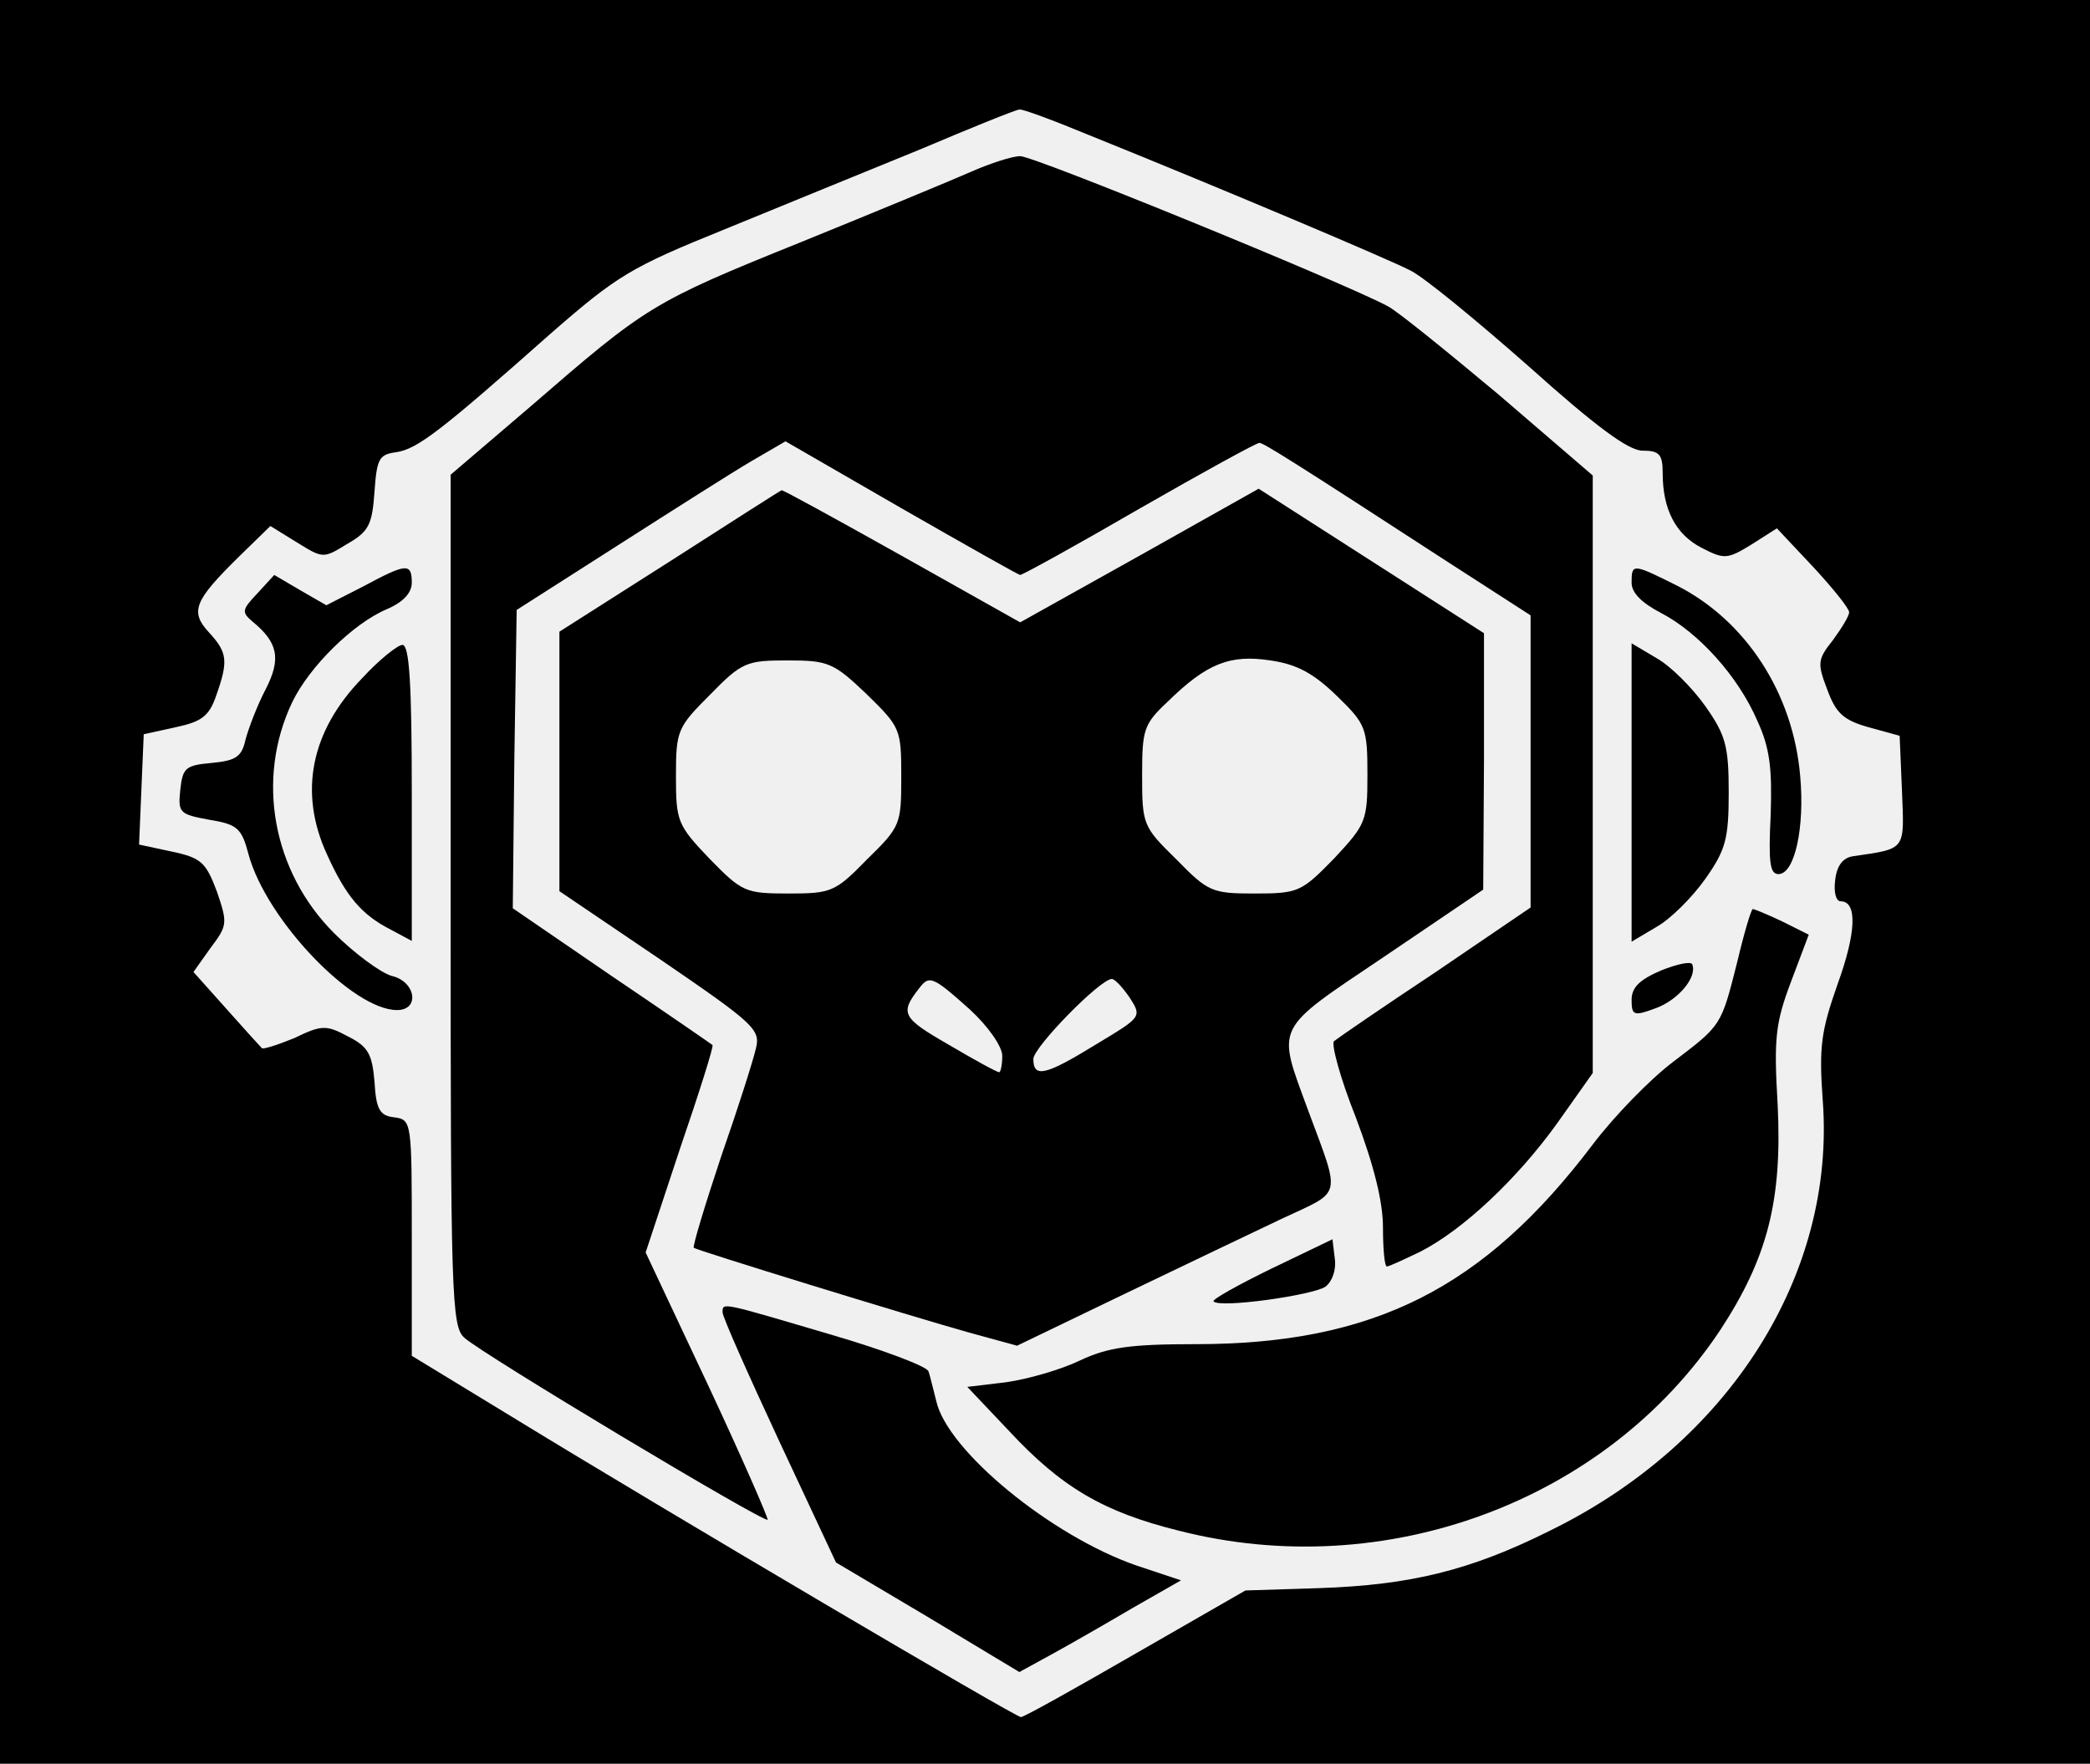
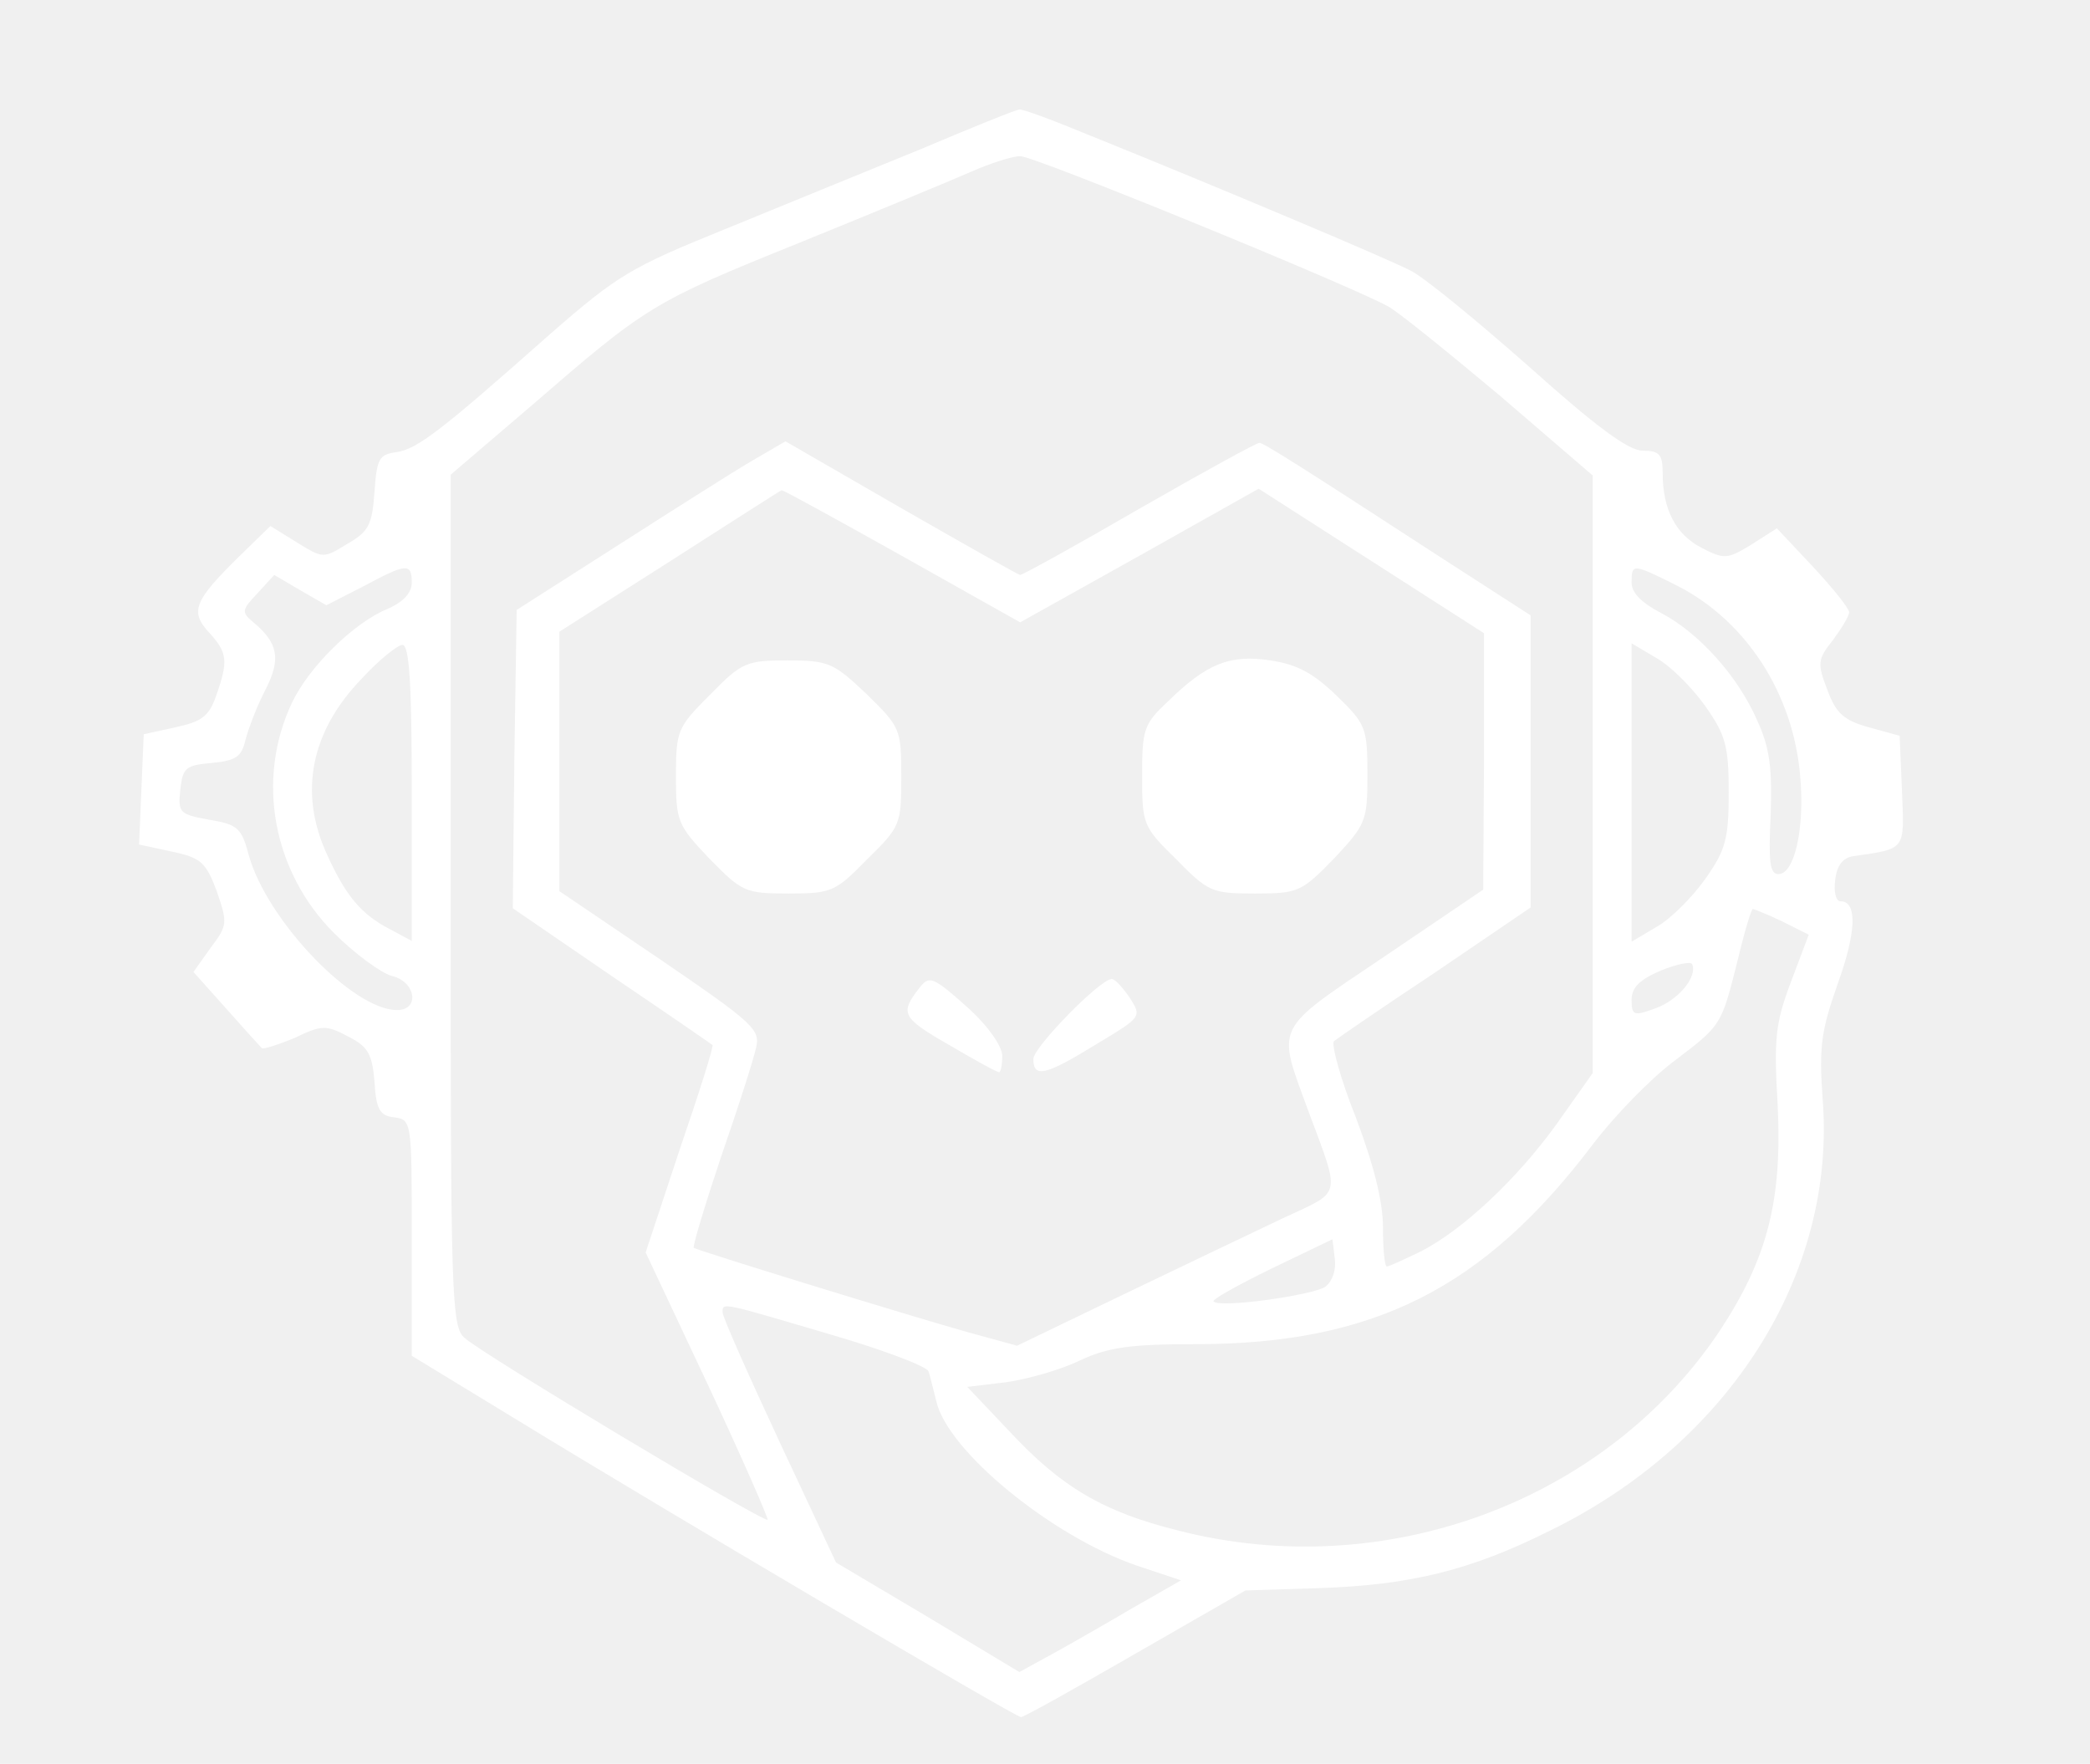
- <svg xmlns="http://www.w3.org/2000/svg" version="1.0" width="269pt" height="227pt" viewBox="0 0 269 227" preserveAspectRatio="xMidYMid meet">
-   <g transform="translate(0,227) scale(0.1,-0.1)" fill="#000000" stroke="none">
-     <path d="M0 1135 l0 -1135 1345 0 1345 0 0 1135 0 1135 -1345 0 -1345 0 0 -1135z m1402 961 c171 -69 384 -159 413 -174 17 -8 85 -64 152 -123 87 -78 129 -109 147 -109 22 0 26 -5 26 -29 0 -47 17 -79 50 -96 29 -15 33 -15 64 4 l33 21 47 -50 c25 -27 46 -53 46 -58 0 -5 -10 -21 -21 -36 -20 -25 -20 -30 -7 -64 11 -30 21 -39 53 -48 l40 -11 3 -71 c3 -77 6 -74 -63 -84 -13 -2 -21 -12 -23 -31 -2 -15 1 -27 7 -27 22 0 20 -41 -4 -107 -21 -60 -24 -80 -19 -149 17 -224 -120 -441 -351 -554 -102 -51 -179 -70 -297 -74 l-95 -3 -141 -81 c-78 -45 -144 -82 -148 -82 -7 0 -455 264 -651 384 l-133 81 0 152 c0 150 0 152 -23 155 -18 2 -23 10 -25 46 -3 35 -8 45 -34 58 -28 15 -34 15 -69 -2 -22 -9 -41 -15 -42 -13 -2 2 -23 25 -46 51 l-42 47 22 31 c22 29 22 32 8 73 -14 37 -20 43 -58 51 l-42 9 3 71 3 71 41 9 c33 7 43 14 52 40 16 45 15 56 -9 82 -25 27 -19 41 39 98 l40 39 34 -21 c34 -21 34 -21 65 -2 28 16 32 25 35 67 3 43 6 48 28 51 27 4 57 27 198 152 87 76 104 86 225 135 73 30 186 76 252 103 66 28 123 51 127 51 4 1 44 -14 90 -33z" />
-     <path d="M1250 2049 c-25 -11 -124 -52 -220 -91 -191 -77 -198 -82 -347 -211 l-103 -88 0 -548 c0 -509 1 -549 18 -563 23 -21 385 -238 390 -234 1 2 -33 80 -77 174 l-80 170 44 133 c25 73 44 133 42 134 -1 1 -59 41 -130 89 l-127 87 2 192 3 192 130 83 c72 46 149 95 173 109 l43 25 149 -86 c82 -47 151 -86 153 -86 3 0 72 38 153 85 82 47 151 85 155 85 5 0 42 -23 242 -153 l107 -69 0 -188 0 -188 -122 -83 c-68 -45 -126 -85 -131 -89 -4 -3 8 -48 28 -98 23 -61 35 -108 35 -142 0 -27 2 -50 5 -50 3 0 22 9 43 19 55 28 125 94 176 165 l46 65 0 384 0 385 -121 104 c-67 56 -131 108 -143 114 -56 30 -457 194 -473 193 -10 0 -38 -9 -63 -20z" />
-     <path d="M863 1548 l-143 -91 0 -167 0 -167 130 -88 c120 -82 129 -90 123 -114 -3 -14 -23 -77 -45 -140 -21 -63 -37 -116 -35 -117 3 -3 279 -88 354 -109 l62 -17 137 66 c75 36 167 80 205 98 77 36 75 25 33 138 -41 112 -46 102 98 199 l127 86 1 165 0 165 -145 93 -145 93 -153 -86 -154 -86 -153 86 c-84 47 -153 85 -154 84 -1 0 -65 -41 -143 -91z m858 -174 c37 -36 39 -41 39 -101 0 -60 -2 -64 -43 -108 -42 -43 -46 -45 -102 -45 -55 0 -60 2 -101 44 -43 42 -44 45 -44 108 0 59 2 66 33 95 50 49 80 61 132 53 35 -5 56 -17 86 -46z m-606 3 c44 -43 45 -45 45 -107 0 -61 -1 -64 -44 -106 -41 -42 -46 -44 -101 -44 -56 0 -60 2 -102 45 -41 43 -43 48 -43 106 0 59 2 63 44 105 41 42 47 44 100 44 52 0 59 -3 101 -43z m133 -406 c24 -22 42 -48 42 -60 0 -11 -2 -21 -4 -21 -3 0 -32 16 -66 36 -59 34 -62 40 -37 72 13 17 17 16 65 -27z m206 15 c16 -25 15 -25 -43 -60 -65 -40 -81 -44 -81 -19 0 15 86 103 101 103 4 0 14 -11 23 -24z" />
-     <path d="M467 1515 l-47 -24 -33 19 -34 20 -22 -24 c-20 -21 -20 -24 -6 -36 33 -27 37 -48 17 -87 -11 -21 -22 -50 -26 -65 -5 -22 -12 -27 -44 -30 -33 -3 -37 -6 -40 -35 -3 -29 -1 -31 37 -38 37 -6 42 -11 51 -45 23 -84 134 -200 191 -200 30 0 24 37 -7 44 -14 4 -48 29 -74 55 -79 79 -101 198 -54 297 22 46 79 102 122 120 21 9 32 21 32 34 0 26 -7 25 -63 -5z" />
-     <path d="M2100 1520 c0 -13 13 -26 38 -39 48 -25 99 -81 124 -139 16 -35 19 -61 17 -121 -3 -61 -1 -76 10 -76 21 0 34 60 28 126 -9 107 -70 200 -158 245 -58 29 -59 29 -59 4z" />
-     <path d="M466 1397 c-66 -68 -82 -147 -45 -227 24 -53 44 -77 81 -96 l28 -15 0 191 c0 138 -3 190 -12 190 -6 0 -30 -19 -52 -43z" />
-     <path d="M2100 1250 l0 -192 32 19 c18 10 46 38 63 62 26 37 30 51 30 111 0 60 -4 74 -30 111 -17 24 -45 52 -63 62 l-32 19 0 -192z" />
-     <path d="M2236 1032 c-21 -83 -20 -81 -83 -129 -29 -22 -75 -69 -103 -106 -140 -185 -282 -257 -511 -257 -84 0 -113 -4 -149 -21 -25 -12 -67 -24 -95 -28 l-50 -6 54 -57 c67 -72 121 -104 218 -128 265 -68 550 37 697 258 61 93 80 167 74 290 -5 85 -3 105 17 158 l23 61 -34 17 c-19 9 -36 16 -38 16 -2 0 -11 -30 -20 -68z" />
-     <path d="M2138 1021 c-28 -12 -38 -22 -38 -38 0 -20 3 -21 30 -11 29 10 55 40 48 57 -2 4 -20 0 -40 -8z" />
-     <path d="M1636 637 c-43 -21 -77 -40 -74 -42 8 -9 128 8 144 19 9 7 14 22 12 36 l-3 25 -79 -38z" />
-     <path d="M930 581 c0 -6 33 -80 73 -166 l73 -156 118 -70 118 -71 42 23 c22 12 69 39 103 59 l63 36 -57 19 c-110 38 -244 148 -258 212 -4 15 -8 33 -10 38 -1 6 -59 28 -128 48 -139 41 -137 41 -137 28z" />
-   </g>
+ <svg xmlns="http://www.w3.org/2000/svg" viewBox="0 0 2690 2270" role="img" aria-label="Logo Monkeytools">
+   <defs>
+     <mask id="outline" maskUnits="userSpaceOnUse" x="0" y="0" width="2690" height="2270">
+       <rect width="2690" height="2270" fill="white" />
+       <g transform="translate(0,2270) scale(1,-1)" fill="black">
+         <path d="M0 1135 l0 -1135 1345 0 1345 0 0 1135 0 1135 -1345 0 -1345 0 0 -1135z m1402 961 c171 -69 384 -159 413 -174 17 -8 85 -64 152 -123 87 -78 129 -109 147 -109 22 0 26 -5 26 -29 0 -47 17 -79 50 -96 29 -15 33 -15 64 4 l33 21 47 -50 c25 -27 46 -53 46 -58 0 -5 -10 -21 -21 -36 -20 -25 -20 -30 -7 -64 11 -30 21 -39 53 -48 l40 -11 3 -71 c3 -77 6 -74 -63 -84 -13 -2 -21 -12 -23 -31 -2 -15 1 -27 7 -27 22 0 20 -41 -4 -107 -21 -60 -24 -80 -19 -149 17 -224 -120 -441 -351 -554 -102 -51 -179 -70 -297 -74 l-95 -3 -141 -81 c-78 -45 -144 -82 -148 -82 -7 0 -455 264 -651 384 l-133 81 0 152 c0 150 0 152 -23 155 -18 2 -23 10 -25 46 -3 35 -8 45 -34 58 -28 15 -34 15 -69 -2 -22 -9 -41 -15 -42 -13 -2 2 -23 25 -46 51 l-42 47 22 31 c22 29 22 32 8 73 -14 37 -20 43 -58 51 l-42 9 3 71 3 71 41 9 c33 7 43 14 52 40 16 45 15 56 -9 82 -25 27 -19 41 39 98 l40 39 34 -21 c34 -21 34 -21 65 -2 28 16 32 25 35 67 3 43 6 48 28 51 27 4 57 27 198 152 87 76 104 86 225 135 73 30 186 76 252 103 66 28 123 51 127 51 4 1 44 -14 90 -33z" />
+         <path d="M1250 2049 c-25 -11 -124 -52 -220 -91 -191 -77 -198 -82 -347 -211 l-103 -88 0 -548 c0 -509 1 -549 18 -563 23 -21 385 -238 390 -234 1 2 -33 80 -77 174 l-80 170 44 133 c25 73 44 133 42 134 -1 1 -59 41 -130 89 l-127 87 2 192 3 192 130 83 c72 46 149 95 173 109 l43 25 149 -86 c82 -47 151 -86 153 -86 3 0 72 38 153 85 82 47 151 85 155 85 5 0 42 -23 242 -153 l107 -69 0 -188 0 -188 -122 -83 c-68 -45 -126 -85 -131 -89 -4 -3 8 -48 28 -98 23 -61 35 -108 35 -142 0 -27 2 -50 5 -50 3 0 22 9 43 19 55 28 125 94 176 165 l46 65 0 384 0 385 -121 104 c-67 56 -131 108 -143 114 -56 30 -457 194 -473 193 -10 0 -38 -9 -63 -20z" />
+         <path d="M863 1548 l-143 -91 0 -167 0 -167 130 -88 c120 -82 129 -90 123 -114 -3 -14 -23 -77 -45 -140 -21 -63 -37 -116 -35 -117 3 -3 279 -88 354 -109 l62 -17 137 66 c75 36 167 80 205 98 77 36 75 25 33 138 -41 112 -46 102 98 199 l127 86 1 165 0 165 -145 93 -145 93 -153 -86 -154 -86 -153 86 c-84 47 -153 85 -154 84 -1 0 -65 -41 -143 -91z m858 -174 c37 -36 39 -41 39 -101 0 -60 -2 -64 -43 -108 -42 -43 -46 -45 -102 -45 -55 0 -60 2 -101 44 -43 42 -44 45 -44 108 0 59 2 66 33 95 50 49 80 61 132 53 35 -5 56 -17 86 -46z m-606 3 c44 -43 45 -45 45 -107 0 -61 -1 -64 -44 -106 -41 -42 -46 -44 -101 -44 -56 0 -60 2 -102 45 -41 43 -43 48 -43 106 0 59 2 63 44 105 41 42 47 44 100 44 52 0 59 -3 101 -43z m133 -406 c24 -22 42 -48 42 -60 0 -11 -2 -21 -4 -21 -3 0 -32 16 -66 36 -59 34 -62 40 -37 72 13 17 17 16 65 -27z m206 15 c16 -25 15 -25 -43 -60 -65 -40 -81 -44 -81 -19 0 15 86 103 101 103 4 0 14 -11 23 -24z" />
+         <path d="M467 1515 l-47 -24 -33 19 -34 20 -22 -24 c-20 -21 -20 -24 -6 -36 33 -27 37 -48 17 -87 -11 -21 -22 -50 -26 -65 -5 -22 -12 -27 -44 -30 -33 -3 -37 -6 -40 -35 -3 -29 -1 -31 37 -38 37 -6 42 -11 51 -45 23 -84 134 -200 191 -200 30 0 24 37 -7 44 -14 4 -48 29 -74 55 -79 79 -101 198 -54 297 22 46 79 102 122 120 21 9 32 21 32 34 0 26 -7 25 -63 -5z" />
+         <path d="M2100 1520 c0 -13 13 -26 38 -39 48 -25 99 -81 124 -139 16 -35 19 -61 17 -121 -3 -61 -1 -76 10 -76 21 0 34 60 28 126 -9 107 -70 200 -158 245 -58 29 -59 29 -59 4z" />
+         <path d="M466 1397 c-66 -68 -82 -147 -45 -227 24 -53 44 -77 81 -96 l28 -15 0 191 c0 138 -3 190 -12 190 -6 0 -30 -19 -52 -43z" />
+         <path d="M2100 1250 l0 -192 32 19 c18 10 46 38 63 62 26 37 30 51 30 111 0 60 -4 74 -30 111 -17 24 -45 52 -63 62 l-32 19 0 -192z" />
+         <path d="M2236 1032 c-21 -83 -20 -81 -83 -129 -29 -22 -75 -69 -103 -106 -140 -185 -282 -257 -511 -257 -84 0 -113 -4 -149 -21 -25 -12 -67 -24 -95 -28 l-50 -6 54 -57 c67 -72 121 -104 218 -128 265 -68 550 37 697 258 61 93 80 167 74 290 -5 85 -3 105 17 158 l23 61 -34 17 c-19 9 -36 16 -38 16 -2 0 -11 -30 -20 -68z" />
+         <path d="M2138 1021 c-28 -12 -38 -22 -38 -38 0 -20 3 -21 30 -11 29 10 55 40 48 57 -2 4 -20 0 -40 -8z" />
+         <path d="M1636 637 c-43 -21 -77 -40 -74 -42 8 -9 128 8 144 19 9 7 14 22 12 36 l-3 25 -79 -38z" />
+         <path d="M930 581 c0 -6 33 -80 73 -166 l73 -156 118 -70 118 -71 42 23 c22 12 69 39 103 59 l63 36 -57 19 c-110 38 -244 148 -258 212 -4 15 -8 33 -10 38 -1 6 -59 28 -128 48 -139 41 -137 41 -137 28z" />
+       </g>
+     </mask>
+   </defs>
+   <rect width="2690" height="2270" fill="white" mask="url(#outline)" />
</svg>
